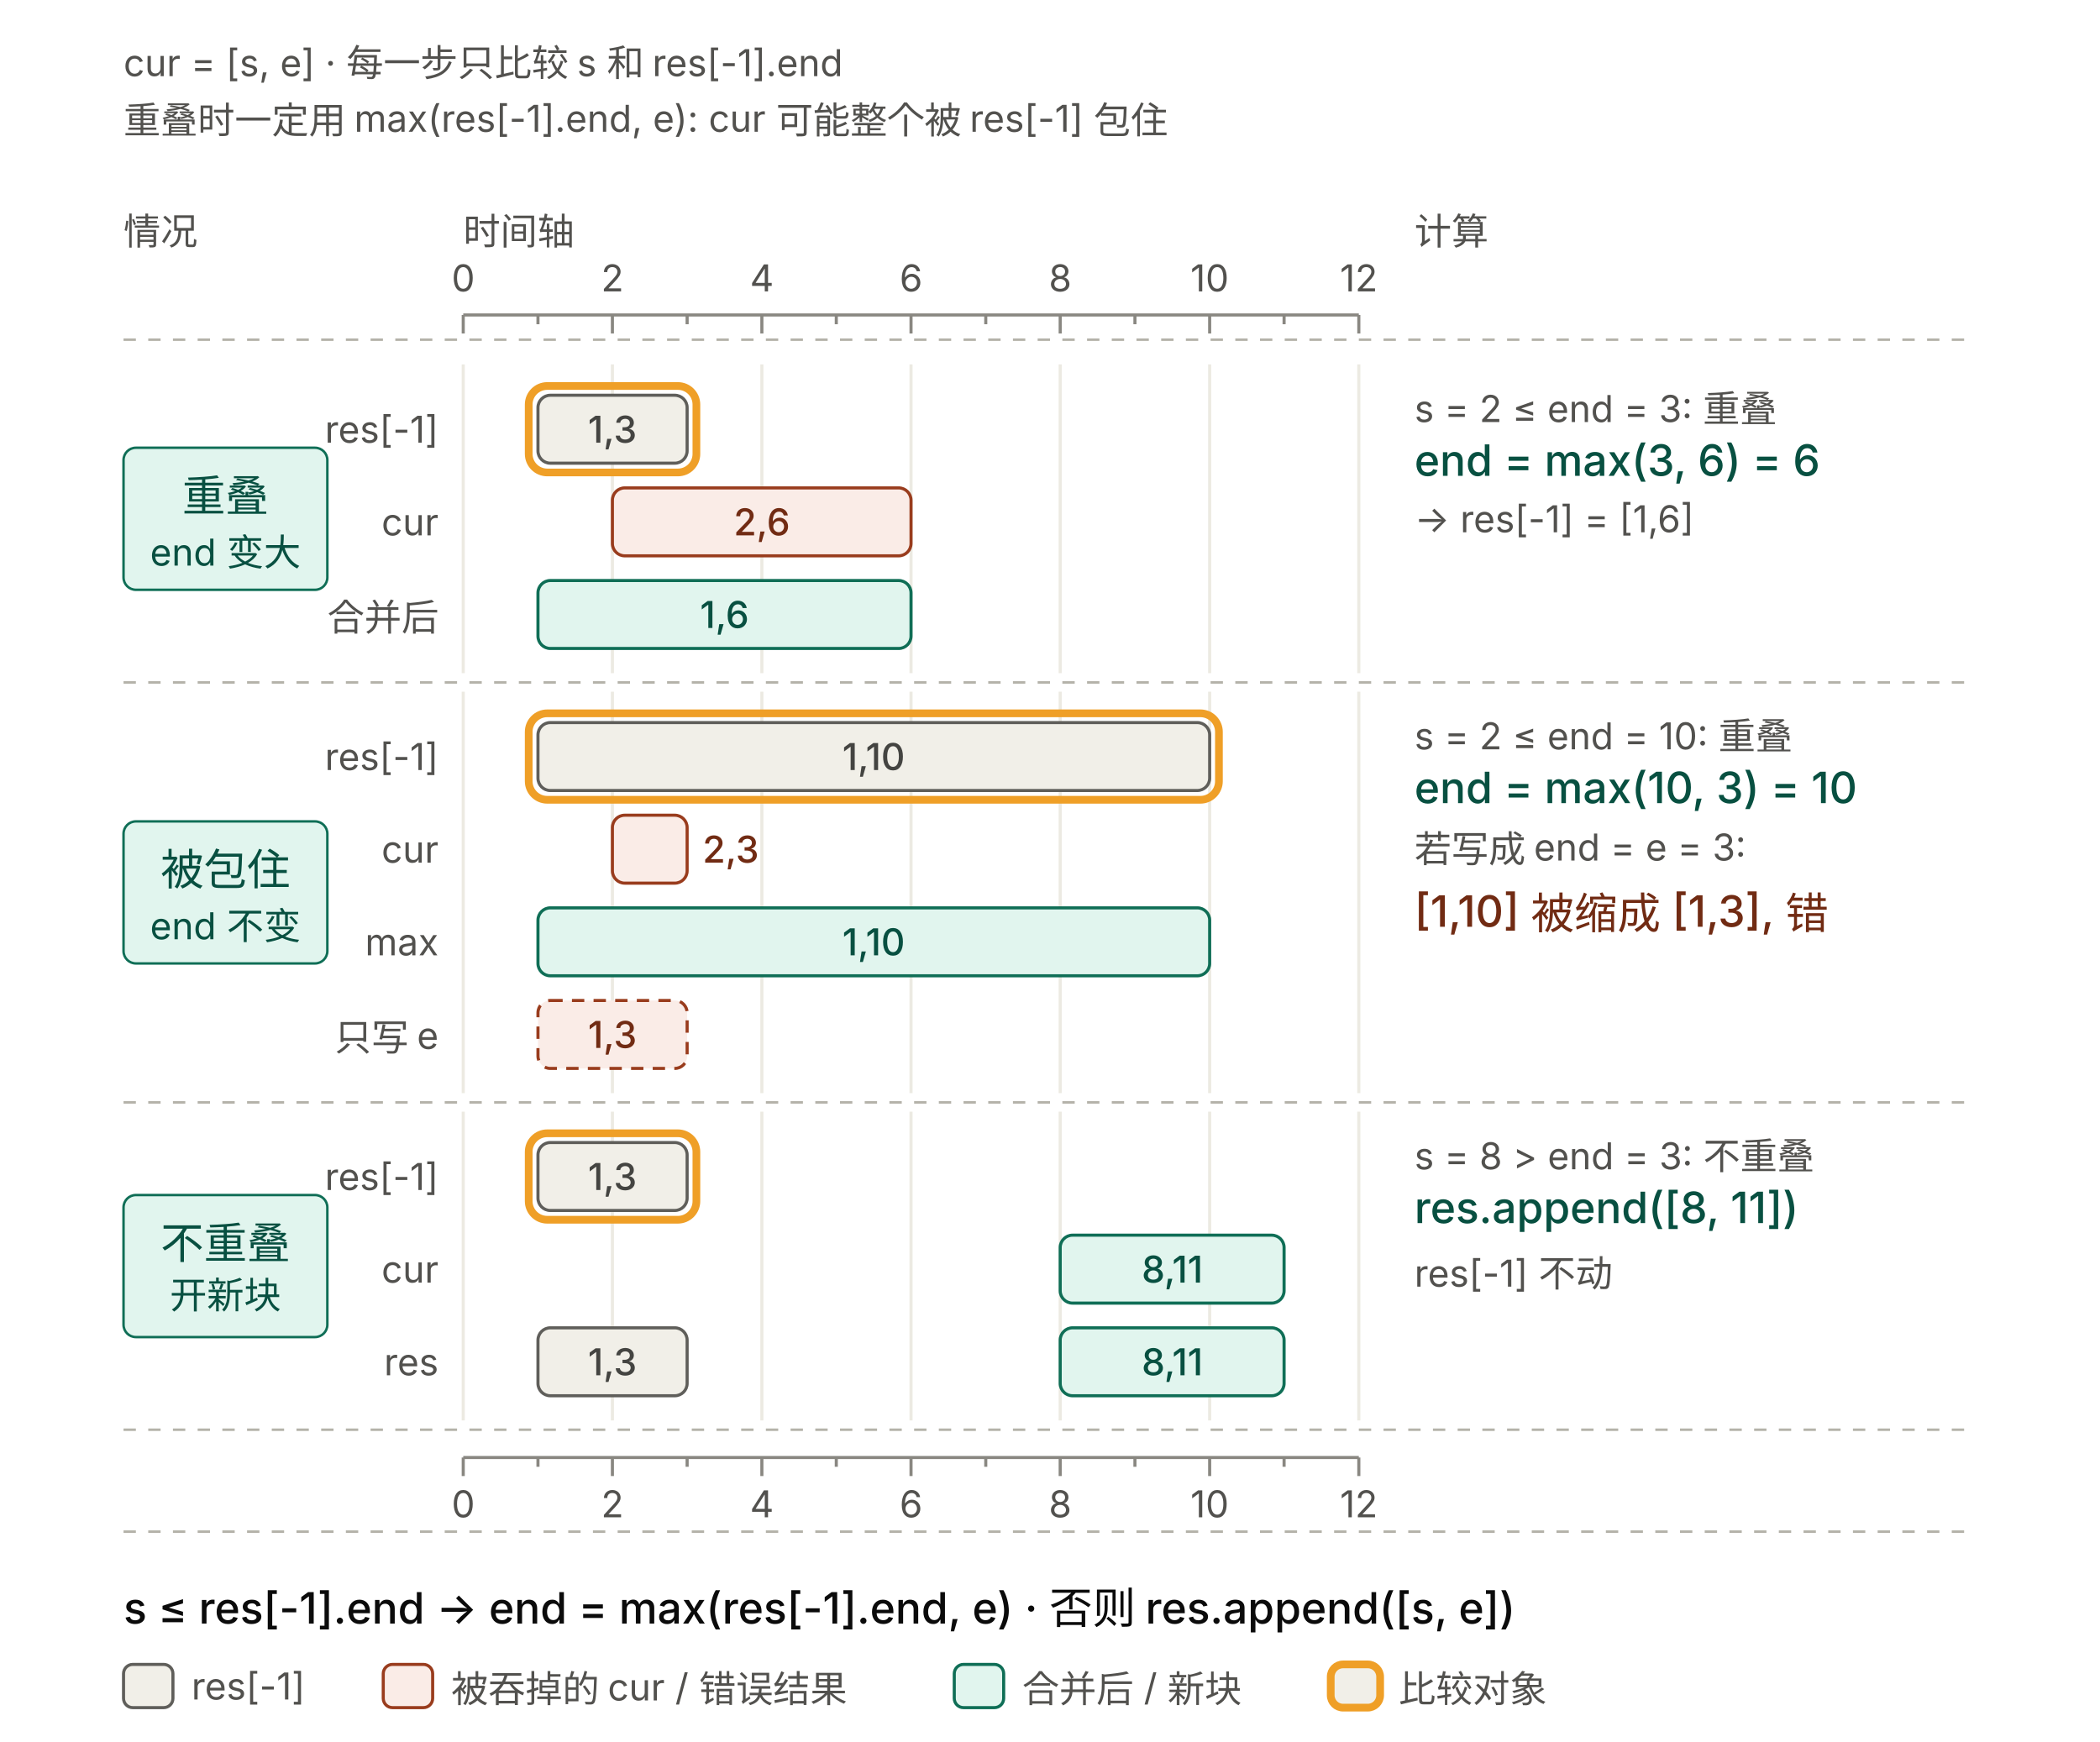
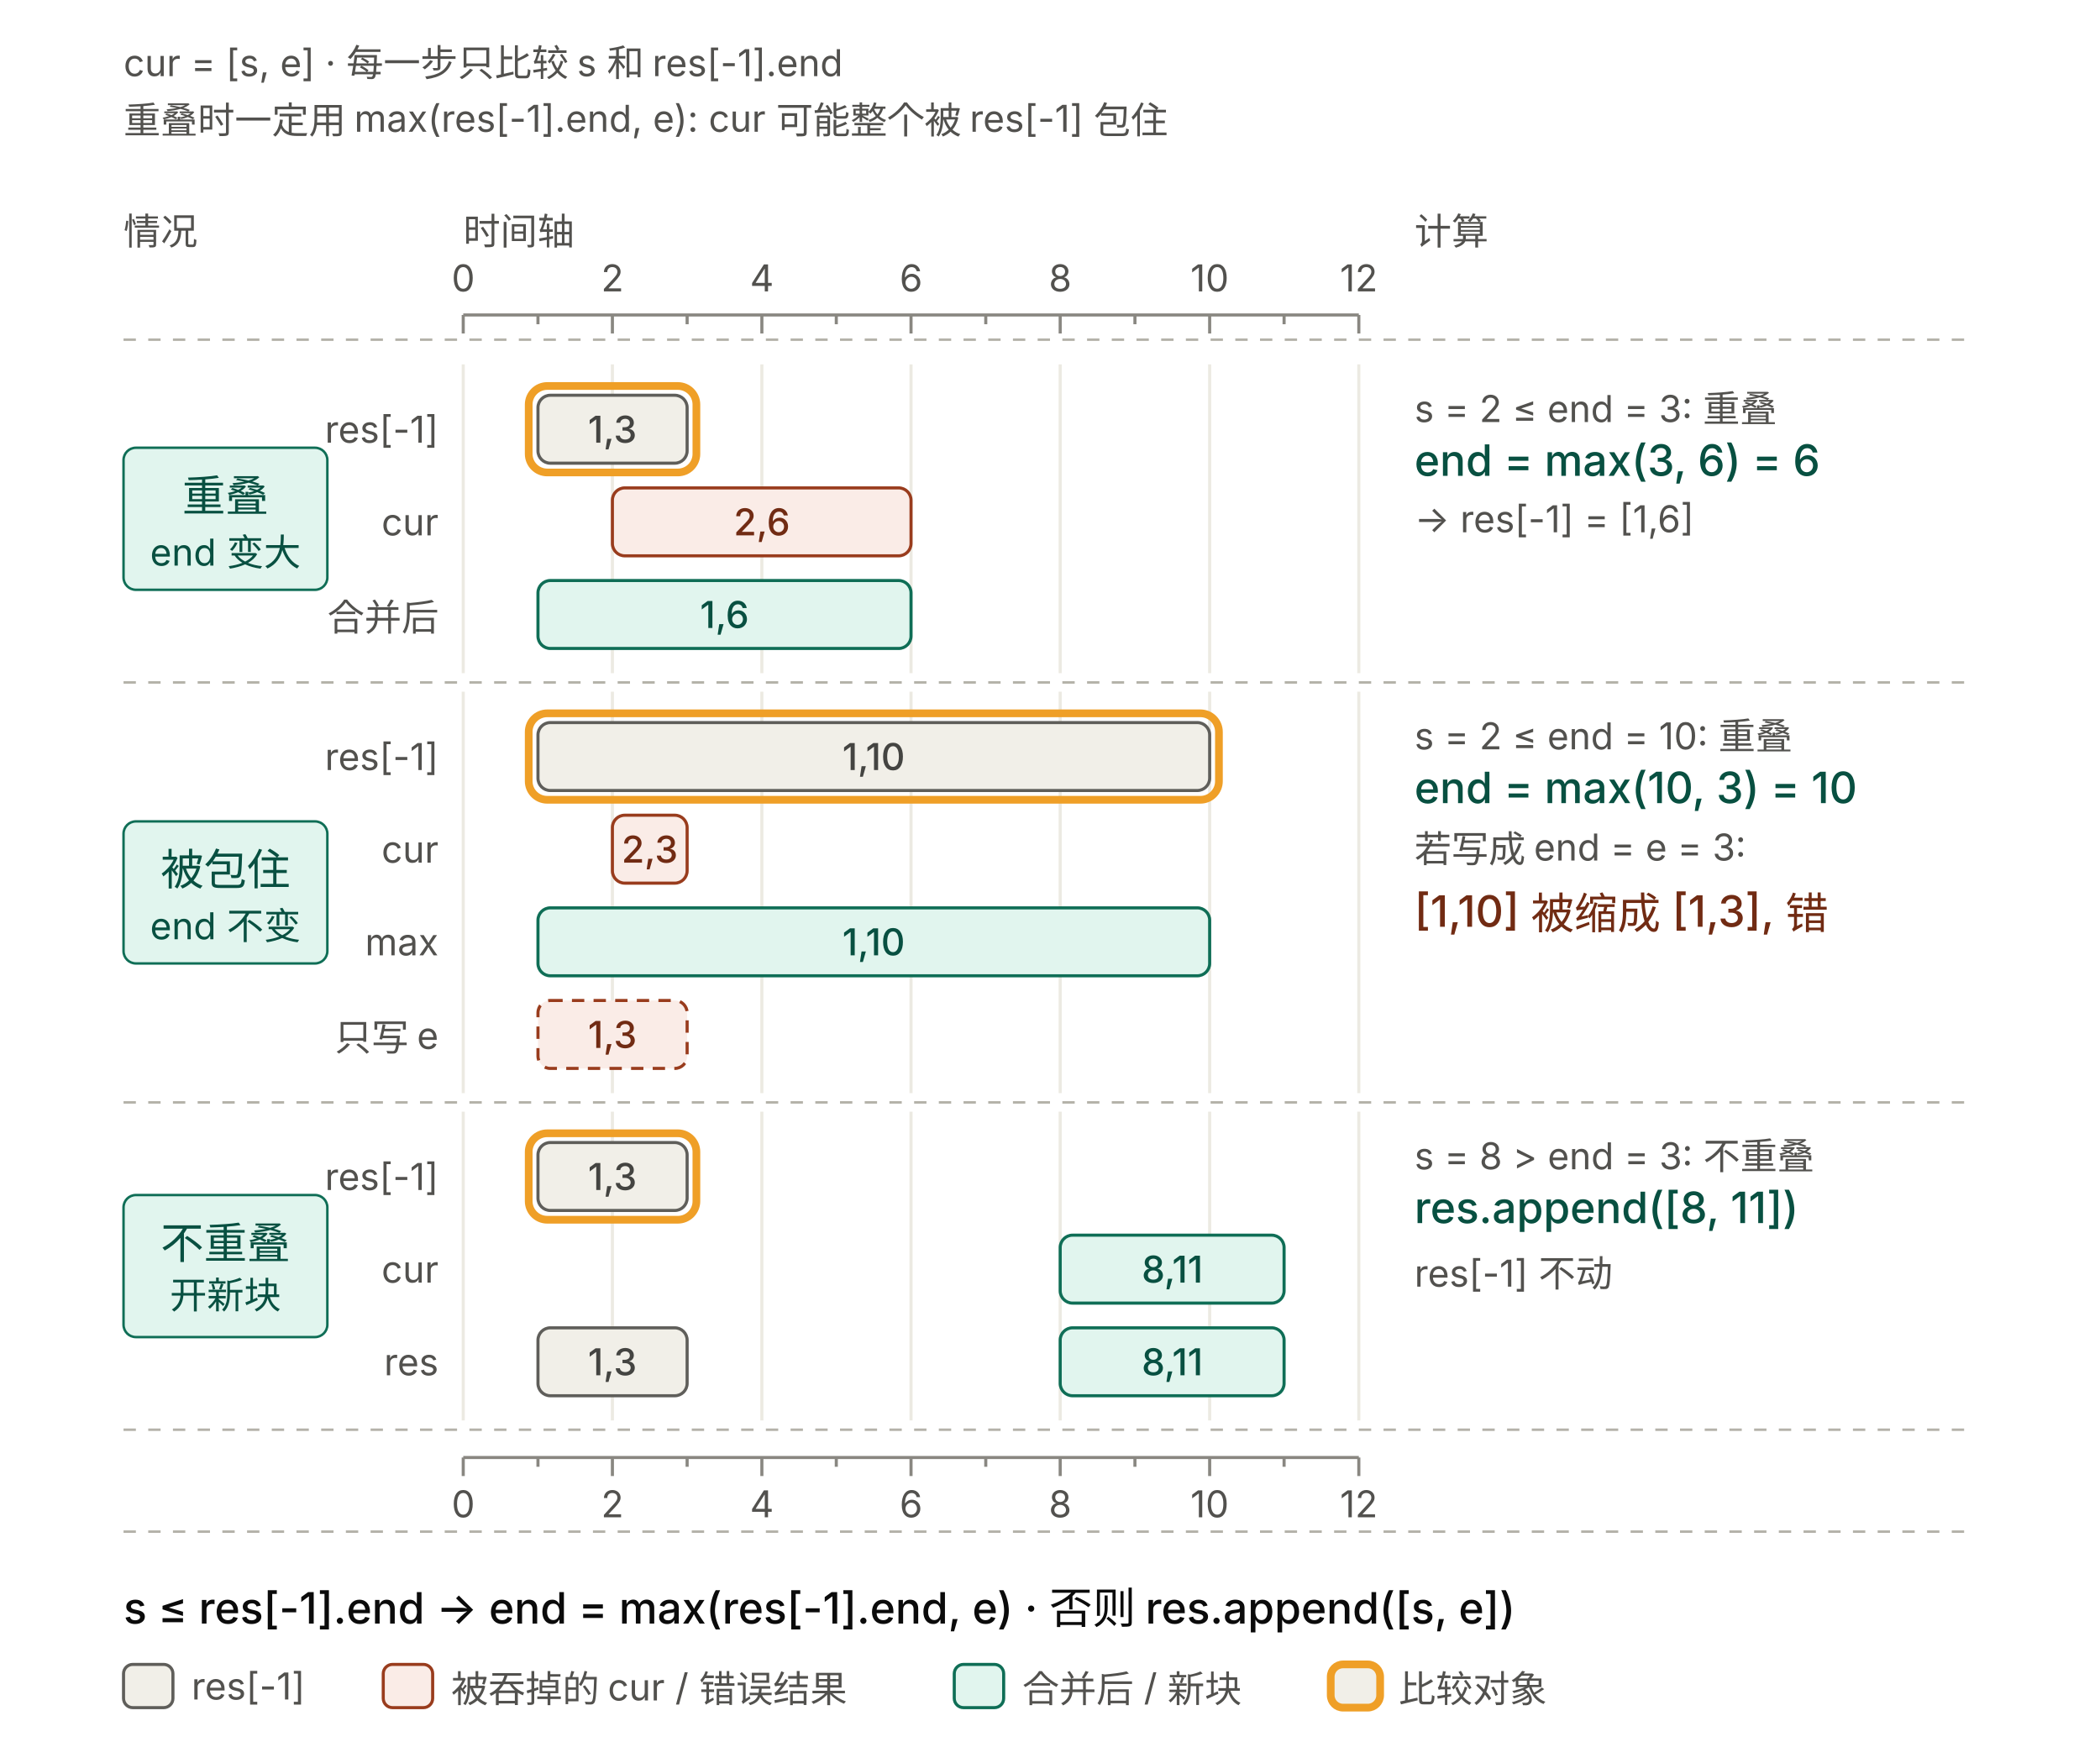
<svg xmlns="http://www.w3.org/2000/svg" width="100%" viewBox="0 0 680 564" role="img" font-family="ui-sans-serif, system-ui, -apple-system, &quot;PingFang SC&quot;, sans-serif">
  <defs>
    <marker id="f3-g" viewBox="0 0 10 10" refX="8" refY="5" markerWidth="6" markerHeight="6" orient="auto">
      <path d="M2 1L8 5L2 9" fill="none" stroke="#52514E" stroke-width="1.5" stroke-linecap="round" stroke-linejoin="round" />
    </marker>
    <marker id="f3-r" viewBox="0 0 10 10" refX="8" refY="5" markerWidth="6" markerHeight="6" orient="auto">
      <path d="M2 1L8 5L2 9" fill="none" stroke="#D85A30" stroke-width="1.5" stroke-linecap="round" stroke-linejoin="round" />
    </marker>
    <marker id="f3-a" viewBox="0 0 10 10" refX="8" refY="5" markerWidth="6" markerHeight="6" orient="auto">
      <path d="M2 1L8 5L2 9" fill="none" stroke="#C07A0A" stroke-width="1.5" stroke-linecap="round" stroke-linejoin="round" />
    </marker>
    <marker id="f3-n" viewBox="0 0 10 10" refX="8" refY="5" markerWidth="6" markerHeight="6" orient="auto">
      <path d="M2 1L8 5L2 9" fill="none" stroke="#0F6E56" stroke-width="1.5" stroke-linecap="round" stroke-linejoin="round" />
    </marker>
  </defs>
  <text x="40" y="18" text-anchor="start" dominant-baseline="central" font-size="12" font-weight="400" fill="#52514E">cur = [s, e] · 每一步只比较 s 和 res[-1].end</text>
  <text x="40" y="38" text-anchor="start" dominant-baseline="central" font-size="12" font-weight="400" fill="#52514E">重叠时一定用 max(res[-1].end, e): cur 可能整个被 res[-1] 包住</text>
  <text x="40" y="74" text-anchor="start" dominant-baseline="central" font-size="12" font-weight="400" fill="#52514E">情况</text>
  <text x="150" y="74" text-anchor="start" dominant-baseline="central" font-size="12" font-weight="400" fill="#52514E">时间轴</text>
  <text x="458" y="74" text-anchor="start" dominant-baseline="central" font-size="12" font-weight="400" fill="#52514E">计算</text>
  <line x1="150" y1="102" x2="440" y2="102" stroke="#898781" stroke-width="1" />
  <line x1="150" y1="102" x2="150" y2="108" stroke="#898781" stroke-width="1" />
  <text x="150" y="90" text-anchor="middle" dominant-baseline="central" font-size="12" font-weight="400" fill="#52514E">0</text>
  <line x1="174.2" y1="102" x2="174.2" y2="105" stroke="#898781" stroke-width="1" />
  <line x1="198.3" y1="102" x2="198.3" y2="108" stroke="#898781" stroke-width="1" />
  <text x="198.3" y="90" text-anchor="middle" dominant-baseline="central" font-size="12" font-weight="400" fill="#52514E">2</text>
  <line x1="222.5" y1="102" x2="222.5" y2="105" stroke="#898781" stroke-width="1" />
  <line x1="246.7" y1="102" x2="246.7" y2="108" stroke="#898781" stroke-width="1" />
  <text x="246.7" y="90" text-anchor="middle" dominant-baseline="central" font-size="12" font-weight="400" fill="#52514E">4</text>
  <line x1="270.8" y1="102" x2="270.8" y2="105" stroke="#898781" stroke-width="1" />
  <line x1="295" y1="102" x2="295" y2="108" stroke="#898781" stroke-width="1" />
  <text x="295" y="90" text-anchor="middle" dominant-baseline="central" font-size="12" font-weight="400" fill="#52514E">6</text>
  <line x1="319.2" y1="102" x2="319.2" y2="105" stroke="#898781" stroke-width="1" />
  <line x1="343.3" y1="102" x2="343.3" y2="108" stroke="#898781" stroke-width="1" />
  <text x="343.3" y="90" text-anchor="middle" dominant-baseline="central" font-size="12" font-weight="400" fill="#52514E">8</text>
  <line x1="367.5" y1="102" x2="367.5" y2="105" stroke="#898781" stroke-width="1" />
  <line x1="391.7" y1="102" x2="391.7" y2="108" stroke="#898781" stroke-width="1" />
  <text x="391.7" y="90" text-anchor="middle" dominant-baseline="central" font-size="12" font-weight="400" fill="#52514E">10</text>
  <line x1="415.8" y1="102" x2="415.8" y2="105" stroke="#898781" stroke-width="1" />
  <line x1="440" y1="102" x2="440" y2="108" stroke="#898781" stroke-width="1" />
  <text x="440" y="90" text-anchor="middle" dominant-baseline="central" font-size="12" font-weight="400" fill="#52514E">12</text>
  <line x1="40" y1="110" x2="640" y2="110" stroke="#B4B2A9" stroke-width="0.8" stroke-dasharray="4 4" />
  <line x1="150" y1="118" x2="150" y2="218" stroke="#ECEAE2" stroke-width="1" />
  <line x1="198.3" y1="118" x2="198.3" y2="218" stroke="#ECEAE2" stroke-width="1" />
  <line x1="246.7" y1="118" x2="246.7" y2="218" stroke="#ECEAE2" stroke-width="1" />
  <line x1="295" y1="118" x2="295" y2="218" stroke="#ECEAE2" stroke-width="1" />
  <line x1="343.3" y1="118" x2="343.3" y2="218" stroke="#ECEAE2" stroke-width="1" />
  <line x1="391.7" y1="118" x2="391.7" y2="218" stroke="#ECEAE2" stroke-width="1" />
  <line x1="440" y1="118" x2="440" y2="218" stroke="#ECEAE2" stroke-width="1" />
  <rect x="40" y="145" width="66" height="46" rx="4" fill="#E1F5EE" stroke="#0F6E56" stroke-width="0.8" />
  <text x="73" y="159.5" text-anchor="middle" dominant-baseline="central" font-size="14" font-weight="500" fill="#085041">重叠</text>
  <text x="73" y="176.5" text-anchor="middle" dominant-baseline="central" font-size="12" font-weight="400" fill="#085041">end 变大</text>
  <text x="142" y="139" text-anchor="end" dominant-baseline="central" font-size="12" font-weight="400" fill="#52514E">res[-1]</text>
  <rect x="174.2" y="128" width="48.3" height="22" rx="4" fill="#F1EFE8" stroke="#5F5E5A" stroke-width="1" />
  <rect x="171.2" y="125" width="54.3" height="28" rx="6" fill="none" stroke="#EF9F27" stroke-width="2.5" />
  <text x="198.3" y="139" text-anchor="middle" dominant-baseline="central" font-size="12" font-weight="500" fill="#444441">1,3</text>
  <text x="142" y="169" text-anchor="end" dominant-baseline="central" font-size="12" font-weight="400" fill="#52514E">cur</text>
  <rect x="198.3" y="158" width="96.7" height="22" rx="4" fill="#FAECE7" stroke="#993C1D" stroke-width="1" />
  <text x="246.7" y="169" text-anchor="middle" dominant-baseline="central" font-size="12" font-weight="500" fill="#712B13">2,6</text>
  <text x="142" y="199" text-anchor="end" dominant-baseline="central" font-size="12" font-weight="400" fill="#52514E">合并后</text>
  <rect x="174.2" y="188" width="120.8" height="22" rx="4" fill="#E1F5EE" stroke="#0F6E56" stroke-width="1" />
  <text x="234.6" y="199" text-anchor="middle" dominant-baseline="central" font-size="12" font-weight="500" fill="#085041">1,6</text>
  <text x="458" y="130" text-anchor="start" dominant-baseline="central" font-size="12" font-weight="400" fill="#52514E">s = 2 ≤ end = 3: 重叠</text>
  <text x="458" y="149" text-anchor="start" dominant-baseline="central" font-size="14" font-weight="500" fill="#085041">end = max(3, 6) = 6</text>
  <text x="458" y="168" text-anchor="start" dominant-baseline="central" font-size="12" font-weight="400" fill="#52514E">→ res[-1] = [1,6]</text>
  <line x1="40" y1="221" x2="640" y2="221" stroke="#B4B2A9" stroke-width="0.8" stroke-dasharray="4 4" />
  <line x1="150" y1="224" x2="150" y2="354" stroke="#ECEAE2" stroke-width="1" />
  <line x1="198.3" y1="224" x2="198.3" y2="354" stroke="#ECEAE2" stroke-width="1" />
  <line x1="246.7" y1="224" x2="246.7" y2="354" stroke="#ECEAE2" stroke-width="1" />
  <line x1="295" y1="224" x2="295" y2="354" stroke="#ECEAE2" stroke-width="1" />
  <line x1="343.3" y1="224" x2="343.3" y2="354" stroke="#ECEAE2" stroke-width="1" />
  <line x1="391.7" y1="224" x2="391.7" y2="354" stroke="#ECEAE2" stroke-width="1" />
  <line x1="440" y1="224" x2="440" y2="354" stroke="#ECEAE2" stroke-width="1" />
  <rect x="40" y="266" width="66" height="46" rx="4" fill="#E1F5EE" stroke="#0F6E56" stroke-width="0.8" />
  <text x="73" y="280.5" text-anchor="middle" dominant-baseline="central" font-size="14" font-weight="500" fill="#085041">被包住</text>
  <text x="73" y="297.5" text-anchor="middle" dominant-baseline="central" font-size="12" font-weight="400" fill="#085041">end 不变</text>
  <text x="142" y="245" text-anchor="end" dominant-baseline="central" font-size="12" font-weight="400" fill="#52514E">res[-1]</text>
  <rect x="174.2" y="234" width="217.5" height="22" rx="4" fill="#F1EFE8" stroke="#5F5E5A" stroke-width="1" />
  <rect x="171.2" y="231" width="223.5" height="28" rx="6" fill="none" stroke="#EF9F27" stroke-width="2.5" />
  <text x="282.9" y="245" text-anchor="middle" dominant-baseline="central" font-size="12" font-weight="500" fill="#444441">1,10</text>
  <text x="142" y="275" text-anchor="end" dominant-baseline="central" font-size="12" font-weight="400" fill="#52514E">cur</text>
  <rect x="198.3" y="264" width="24.2" height="22" rx="4" fill="#FAECE7" stroke="#993C1D" stroke-width="1" />
-   <text x="227.5" y="275" text-anchor="start" dominant-baseline="central" font-size="12" font-weight="500" fill="#712B13">2,3</text>
+   <text x="210.4" y="275" text-anchor="middle" dominant-baseline="central" font-size="12" font-weight="500" fill="#712B13">2,3</text>
  <text x="142" y="305" text-anchor="end" dominant-baseline="central" font-size="12" font-weight="400" fill="#52514E">max</text>
  <rect x="174.2" y="294" width="217.5" height="22" rx="4" fill="#E1F5EE" stroke="#0F6E56" stroke-width="1" />
  <text x="282.9" y="305" text-anchor="middle" dominant-baseline="central" font-size="12" font-weight="500" fill="#085041">1,10</text>
  <text x="142" y="335" text-anchor="end" dominant-baseline="central" font-size="12" font-weight="400" fill="#52514E">只写 e</text>
  <rect x="174.2" y="324" width="48.3" height="22" rx="4" fill="#FAECE7" stroke="#993C1D" stroke-width="1" stroke-dasharray="4 3" />
  <text x="198.3" y="335" text-anchor="middle" dominant-baseline="central" font-size="12" font-weight="500" fill="#712B13">1,3</text>
  <text x="458" y="236" text-anchor="start" dominant-baseline="central" font-size="12" font-weight="400" fill="#52514E">s = 2 ≤ end = 10: 重叠</text>
  <text x="458" y="255" text-anchor="start" dominant-baseline="central" font-size="14" font-weight="500" fill="#085041">end = max(10, 3) = 10</text>
  <text x="458" y="274" text-anchor="start" dominant-baseline="central" font-size="12" font-weight="400" fill="#52514E">若写成 end = e = 3:</text>
  <text x="458" y="293" text-anchor="start" dominant-baseline="central" font-size="14" font-weight="500" fill="#712B13">[1,10] 被缩成 [1,3], 错</text>
  <line x1="40" y1="357" x2="640" y2="357" stroke="#B4B2A9" stroke-width="0.8" stroke-dasharray="4 4" />
  <line x1="150" y1="360" x2="150" y2="460" stroke="#ECEAE2" stroke-width="1" />
  <line x1="198.3" y1="360" x2="198.3" y2="460" stroke="#ECEAE2" stroke-width="1" />
  <line x1="246.7" y1="360" x2="246.7" y2="460" stroke="#ECEAE2" stroke-width="1" />
  <line x1="295" y1="360" x2="295" y2="460" stroke="#ECEAE2" stroke-width="1" />
  <line x1="343.3" y1="360" x2="343.3" y2="460" stroke="#ECEAE2" stroke-width="1" />
  <line x1="391.7" y1="360" x2="391.7" y2="460" stroke="#ECEAE2" stroke-width="1" />
  <line x1="440" y1="360" x2="440" y2="460" stroke="#ECEAE2" stroke-width="1" />
  <rect x="40" y="387" width="66" height="46" rx="4" fill="#E1F5EE" stroke="#0F6E56" stroke-width="0.8" />
  <text x="73" y="401.5" text-anchor="middle" dominant-baseline="central" font-size="14" font-weight="500" fill="#085041">不重叠</text>
  <text x="73" y="418.5" text-anchor="middle" dominant-baseline="central" font-size="12" font-weight="400" fill="#085041">开新块</text>
  <text x="142" y="381" text-anchor="end" dominant-baseline="central" font-size="12" font-weight="400" fill="#52514E">res[-1]</text>
  <rect x="174.2" y="370" width="48.3" height="22" rx="4" fill="#F1EFE8" stroke="#5F5E5A" stroke-width="1" />
  <rect x="171.2" y="367" width="54.3" height="28" rx="6" fill="none" stroke="#EF9F27" stroke-width="2.5" />
  <text x="198.3" y="381" text-anchor="middle" dominant-baseline="central" font-size="12" font-weight="500" fill="#444441">1,3</text>
  <text x="142" y="411" text-anchor="end" dominant-baseline="central" font-size="12" font-weight="400" fill="#52514E">cur</text>
  <rect x="343.3" y="400" width="72.5" height="22" rx="4" fill="#E1F5EE" stroke="#0F6E56" stroke-width="1" />
  <text x="379.6" y="411" text-anchor="middle" dominant-baseline="central" font-size="12" font-weight="500" fill="#085041">8,11</text>
  <text x="142" y="441" text-anchor="end" dominant-baseline="central" font-size="12" font-weight="400" fill="#52514E">res</text>
  <rect x="174.2" y="430" width="48.3" height="22" rx="4" fill="#F1EFE8" stroke="#5F5E5A" stroke-width="1" />
  <text x="198.3" y="441" text-anchor="middle" dominant-baseline="central" font-size="12" font-weight="500" fill="#444441">1,3</text>
  <rect x="343.3" y="430" width="72.5" height="22" rx="4" fill="#E1F5EE" stroke="#0F6E56" stroke-width="1" />
  <text x="379.6" y="441" text-anchor="middle" dominant-baseline="central" font-size="12" font-weight="500" fill="#085041">8,11</text>
  <text x="458" y="372" text-anchor="start" dominant-baseline="central" font-size="12" font-weight="400" fill="#52514E">s = 8 &gt; end = 3: 不重叠</text>
  <text x="458" y="391" text-anchor="start" dominant-baseline="central" font-size="14" font-weight="500" fill="#085041">res.append([8, 11])</text>
  <text x="458" y="410" text-anchor="start" dominant-baseline="central" font-size="12" font-weight="400" fill="#52514E">res[-1] 不动</text>
  <line x1="40" y1="463" x2="640" y2="463" stroke="#B4B2A9" stroke-width="0.8" stroke-dasharray="4 4" />
  <line x1="150" y1="472" x2="440" y2="472" stroke="#898781" stroke-width="1" />
  <line x1="150" y1="472" x2="150" y2="478" stroke="#898781" stroke-width="1" />
  <text x="150" y="487" text-anchor="middle" dominant-baseline="central" font-size="12" font-weight="400" fill="#52514E">0</text>
  <line x1="174.2" y1="472" x2="174.2" y2="475" stroke="#898781" stroke-width="1" />
  <line x1="198.3" y1="472" x2="198.3" y2="478" stroke="#898781" stroke-width="1" />
  <text x="198.3" y="487" text-anchor="middle" dominant-baseline="central" font-size="12" font-weight="400" fill="#52514E">2</text>
  <line x1="222.5" y1="472" x2="222.5" y2="475" stroke="#898781" stroke-width="1" />
  <line x1="246.7" y1="472" x2="246.7" y2="478" stroke="#898781" stroke-width="1" />
  <text x="246.7" y="487" text-anchor="middle" dominant-baseline="central" font-size="12" font-weight="400" fill="#52514E">4</text>
  <line x1="270.8" y1="472" x2="270.8" y2="475" stroke="#898781" stroke-width="1" />
  <line x1="295" y1="472" x2="295" y2="478" stroke="#898781" stroke-width="1" />
  <text x="295" y="487" text-anchor="middle" dominant-baseline="central" font-size="12" font-weight="400" fill="#52514E">6</text>
  <line x1="319.2" y1="472" x2="319.2" y2="475" stroke="#898781" stroke-width="1" />
  <line x1="343.3" y1="472" x2="343.3" y2="478" stroke="#898781" stroke-width="1" />
  <text x="343.3" y="487" text-anchor="middle" dominant-baseline="central" font-size="12" font-weight="400" fill="#52514E">8</text>
  <line x1="367.5" y1="472" x2="367.5" y2="475" stroke="#898781" stroke-width="1" />
  <line x1="391.7" y1="472" x2="391.7" y2="478" stroke="#898781" stroke-width="1" />
  <text x="391.7" y="487" text-anchor="middle" dominant-baseline="central" font-size="12" font-weight="400" fill="#52514E">10</text>
  <line x1="415.8" y1="472" x2="415.8" y2="475" stroke="#898781" stroke-width="1" />
  <line x1="440" y1="472" x2="440" y2="478" stroke="#898781" stroke-width="1" />
  <text x="440" y="487" text-anchor="middle" dominant-baseline="central" font-size="12" font-weight="400" fill="#52514E">12</text>
  <line x1="40" y1="496" x2="640" y2="496" stroke="#B4B2A9" stroke-width="0.8" stroke-dasharray="4 4" />
  <text x="40" y="518" text-anchor="start" dominant-baseline="central" font-size="14" font-weight="500" fill="#0B0B0B">s ≤ res[-1].end → end = max(res[-1].end, e) · 否则 res.append([s, e])</text>
  <rect x="40" y="539" width="16" height="14" rx="3" fill="#F1EFE8" stroke="#5F5E5A" stroke-width="1" />
  <text x="62" y="546" text-anchor="start" dominant-baseline="central" font-size="12" font-weight="400" fill="#52514E">res[-1]</text>
  <rect x="124.1" y="539" width="16" height="14" rx="3" fill="#FAECE7" stroke="#993C1D" stroke-width="1" />
  <text x="146.1" y="546" text-anchor="start" dominant-baseline="central" font-size="12" font-weight="400" fill="#52514E">被吞掉的 cur / 错误结果</text>
  <rect x="309" y="539" width="16" height="14" rx="3" fill="#E1F5EE" stroke="#0F6E56" stroke-width="1" />
  <text x="331" y="546" text-anchor="start" dominant-baseline="central" font-size="12" font-weight="400" fill="#52514E">合并后 / 新块</text>
  <rect x="430.9" y="539" width="16" height="14" rx="4" fill="#F1EFE8" stroke="#EF9F27" stroke-width="2.5" />
  <text x="452.9" y="546" text-anchor="start" dominant-baseline="central" font-size="12" font-weight="400" fill="#52514E">比较对象</text>
</svg>
